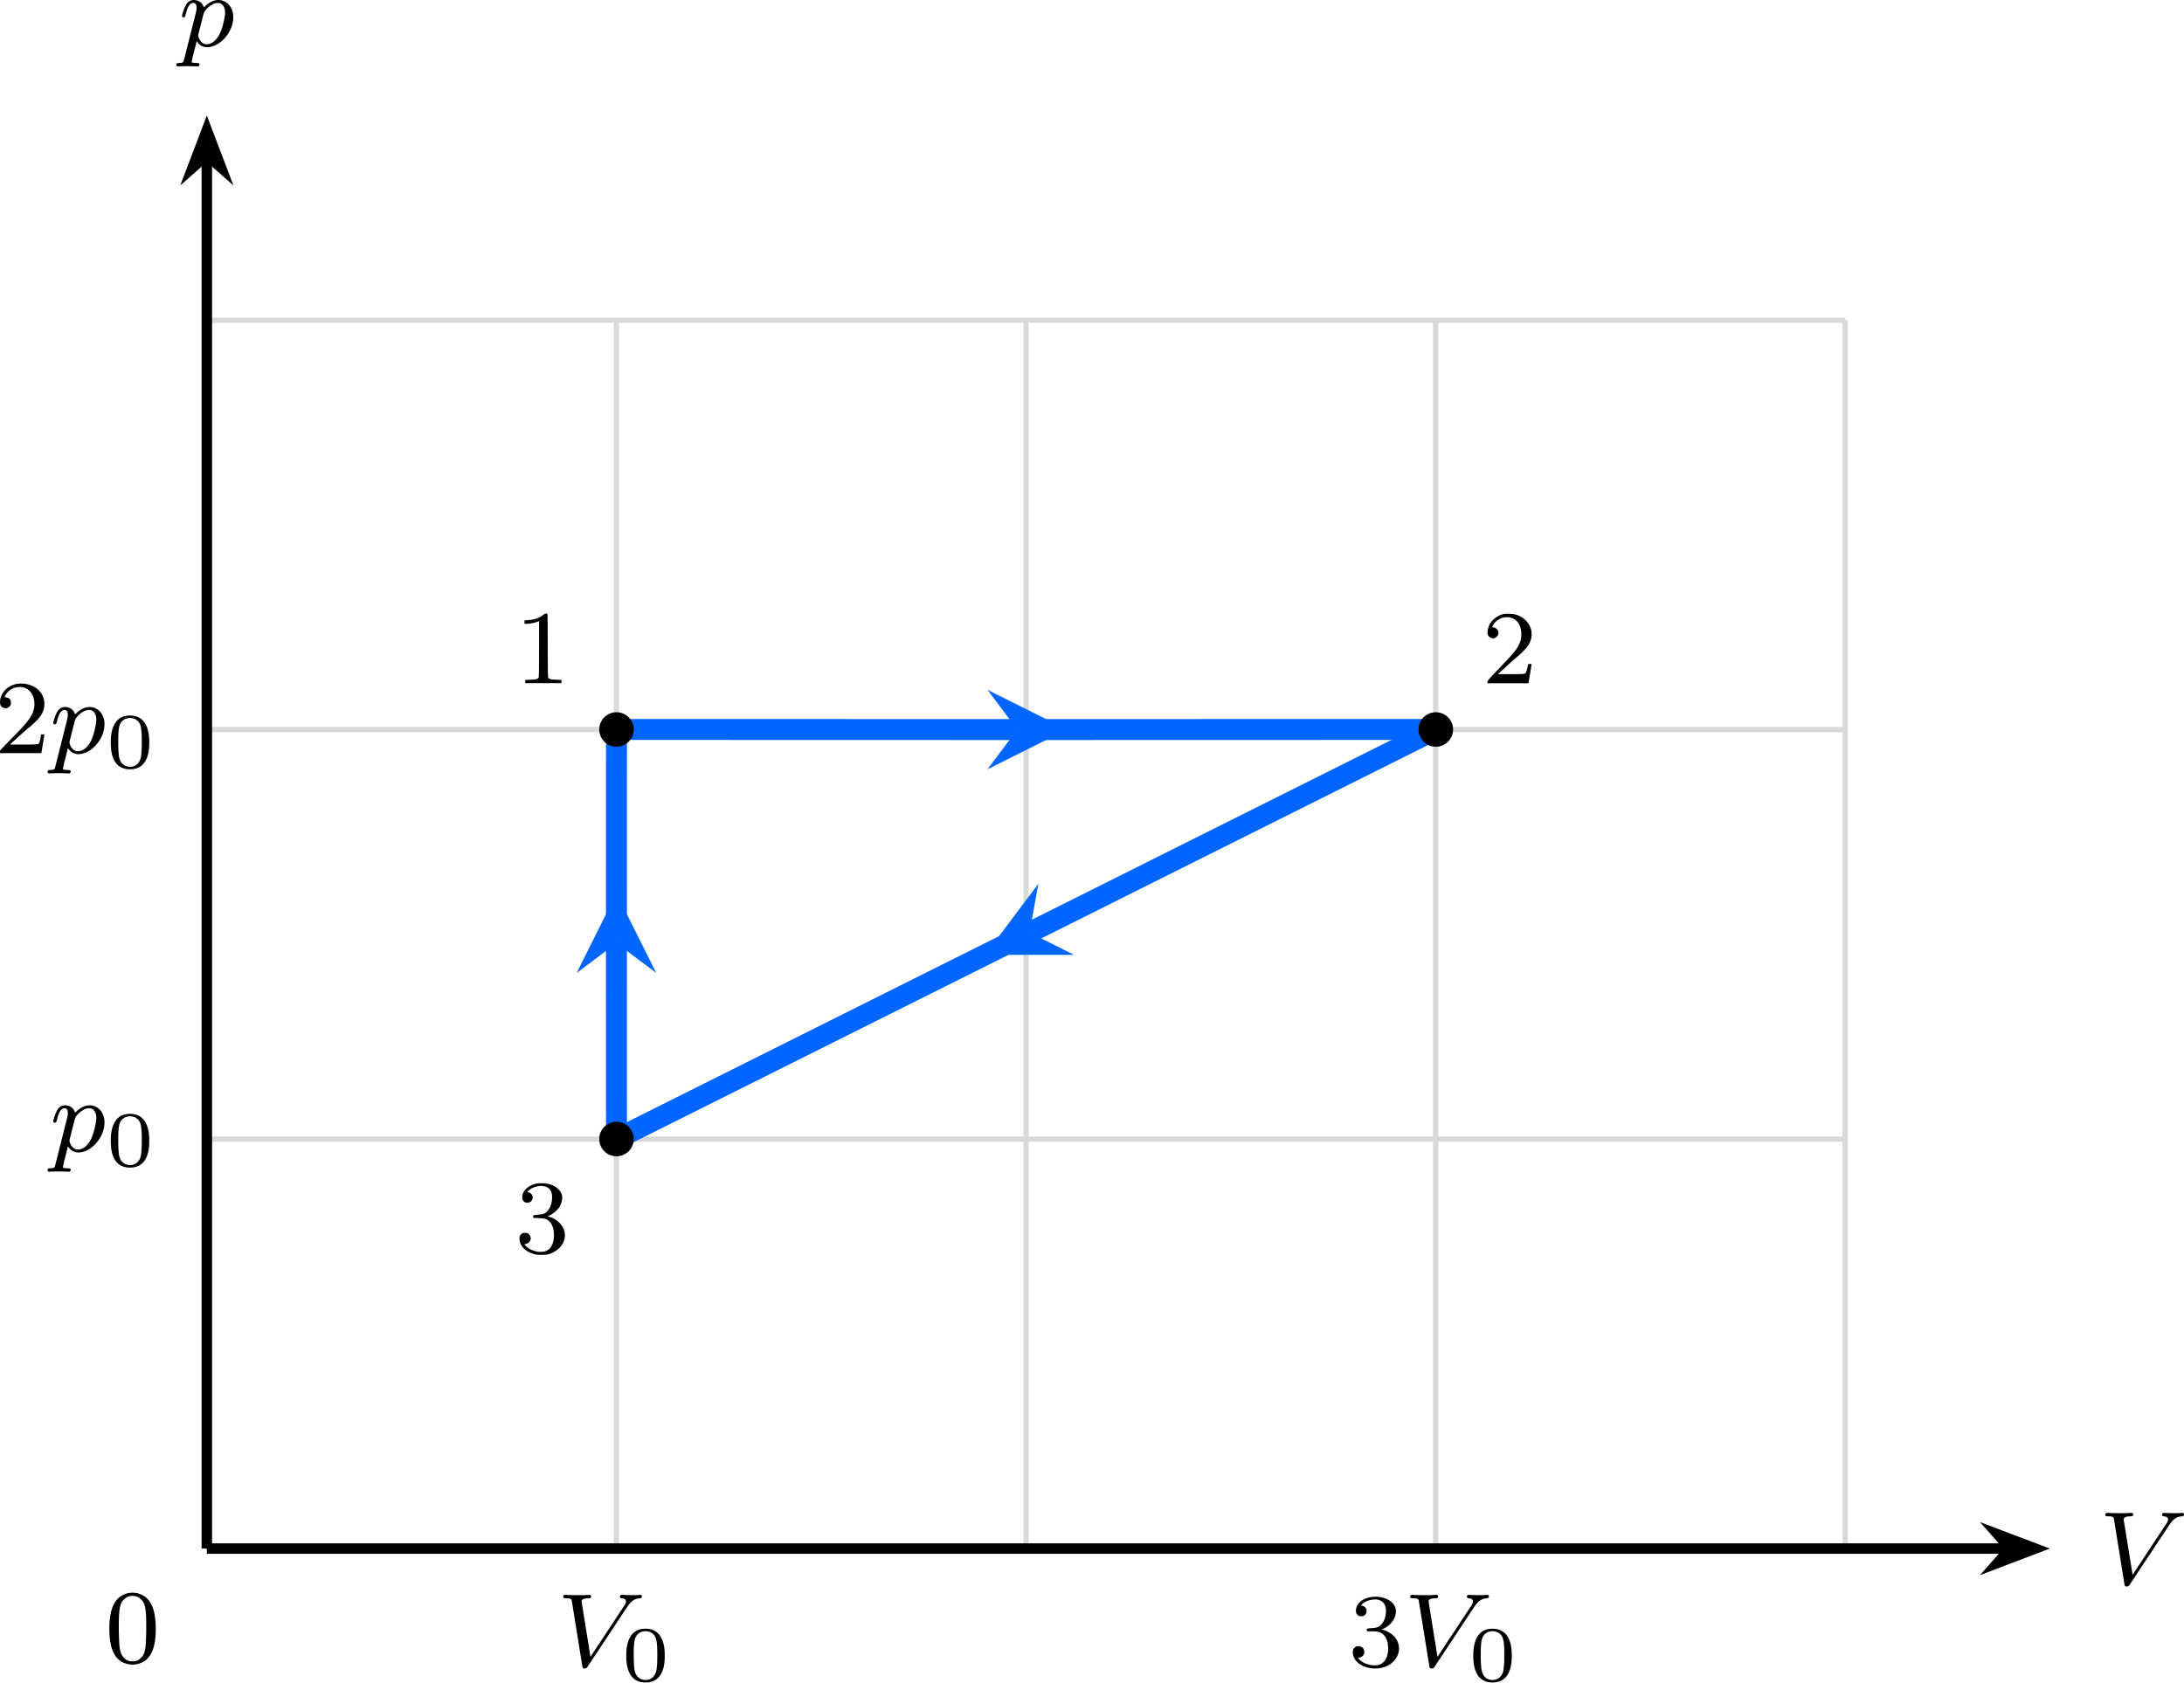
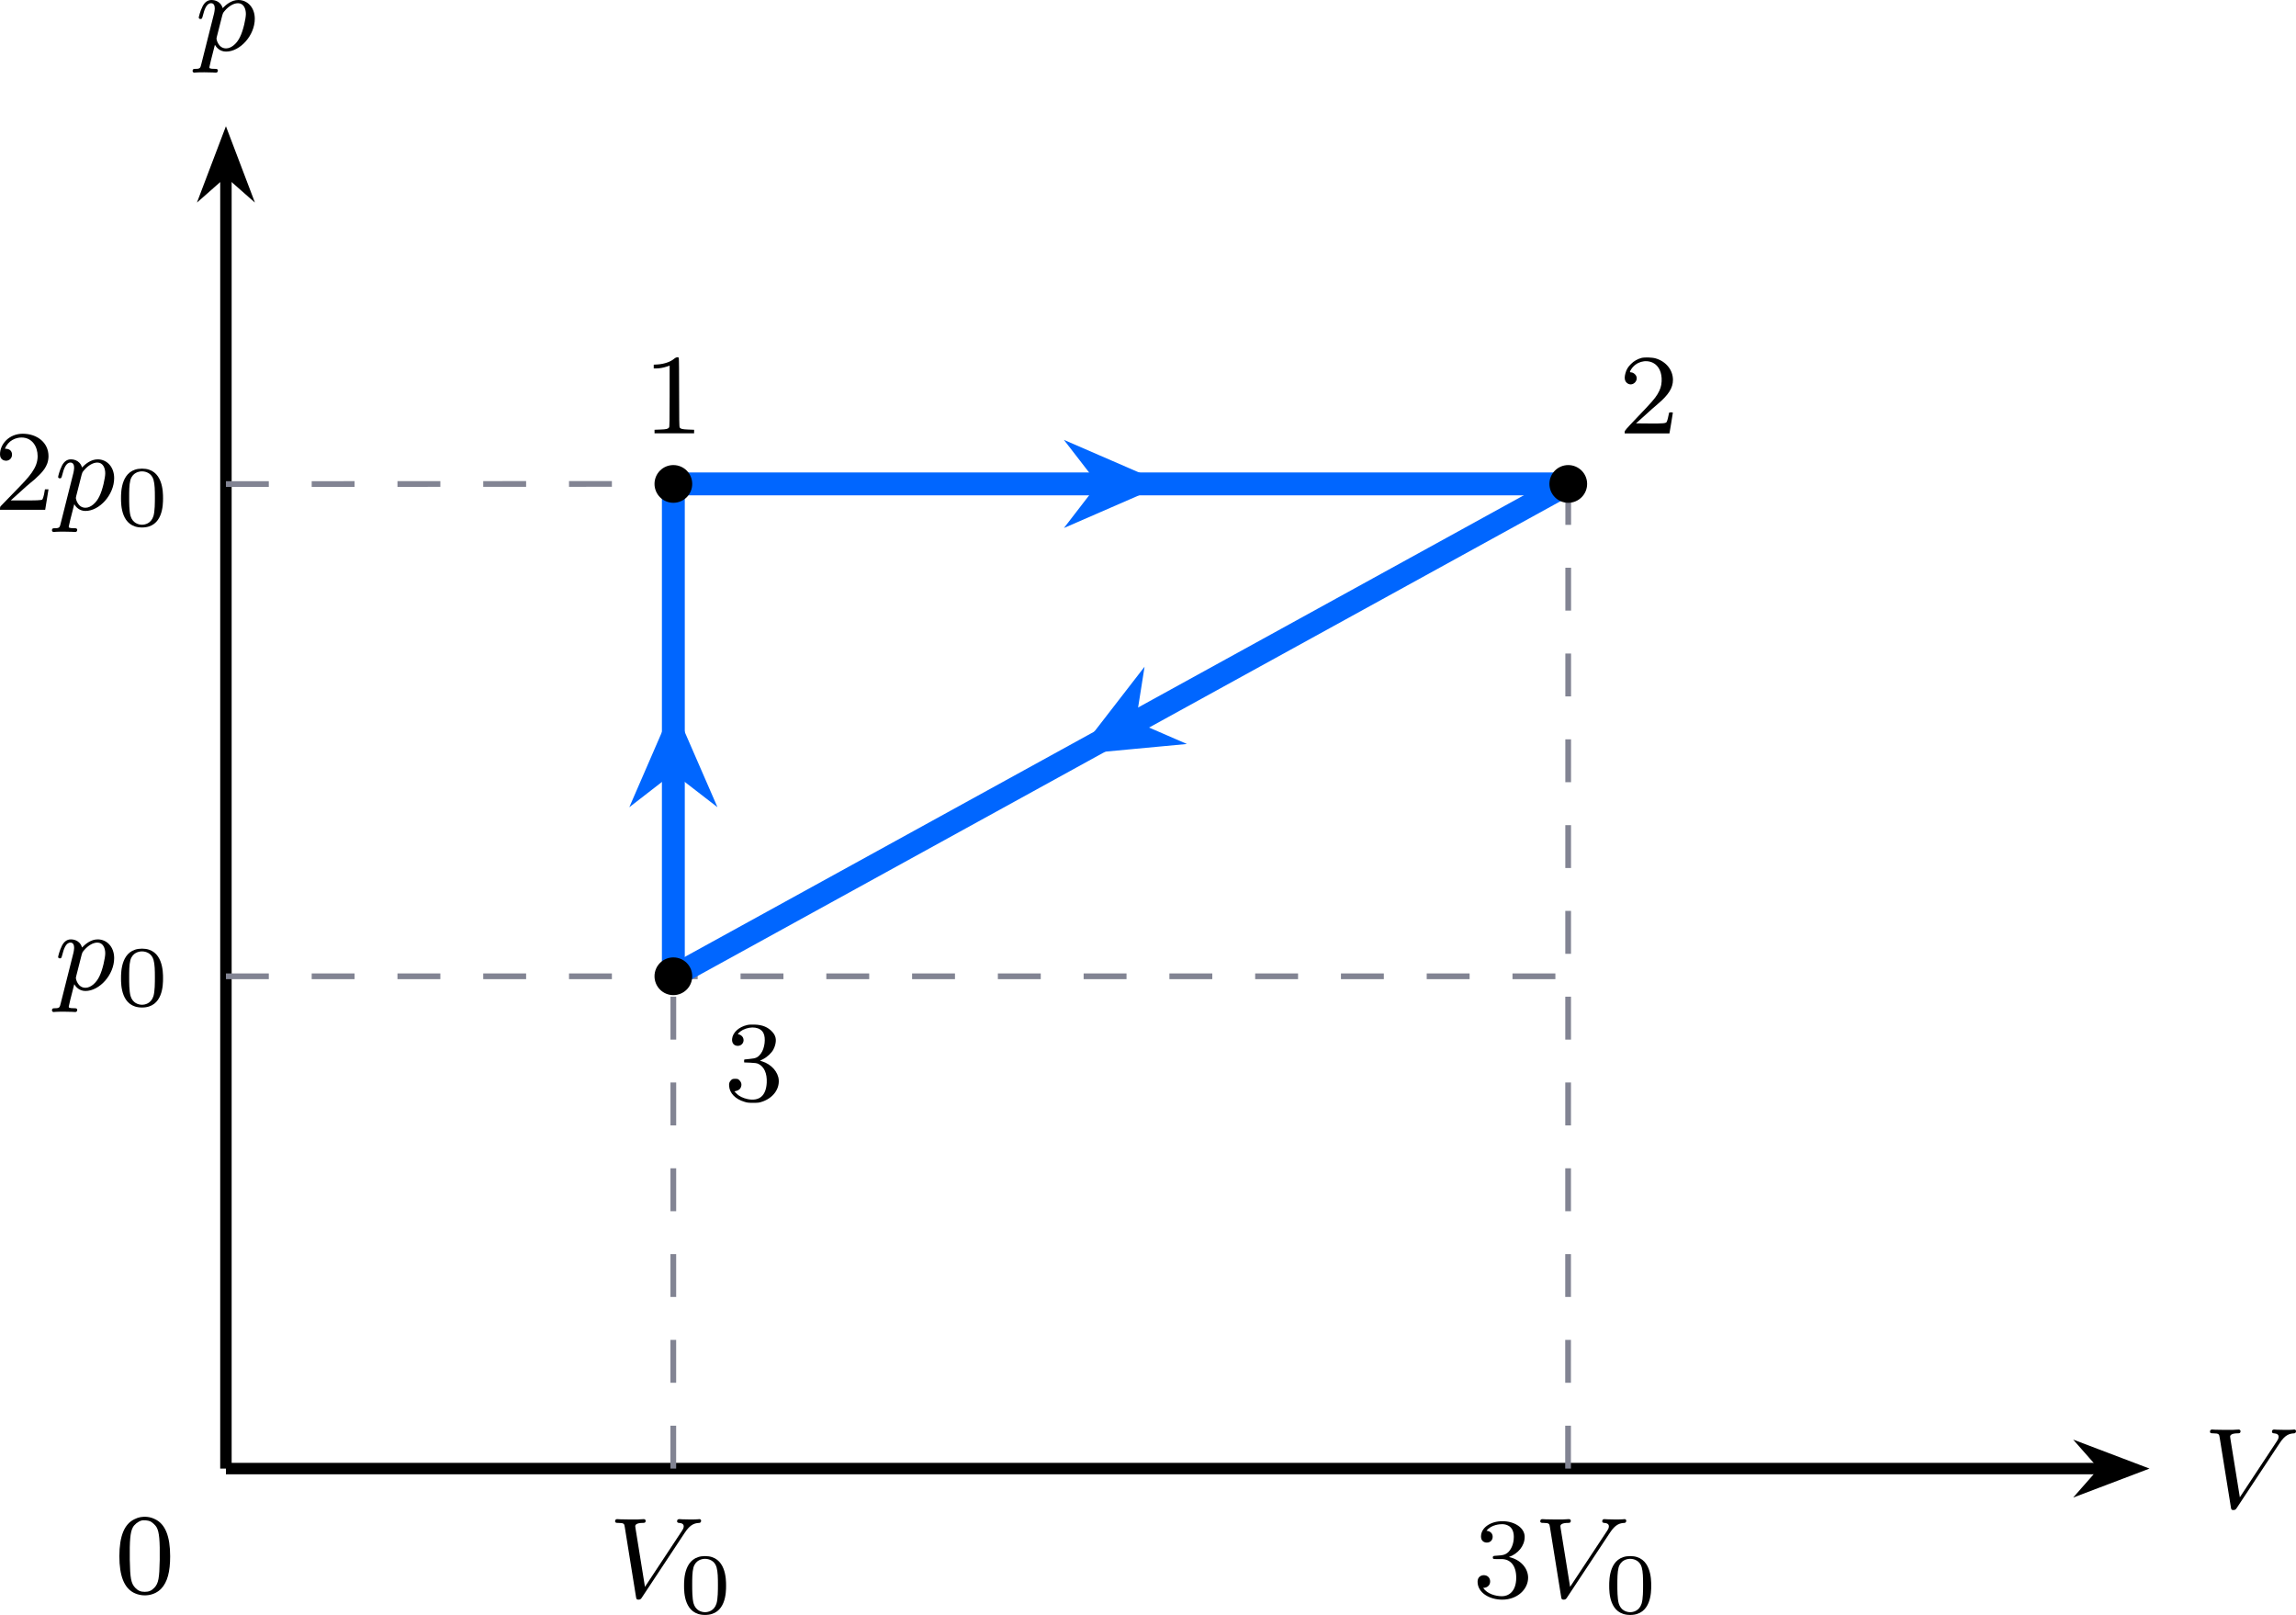
- <svg xmlns="http://www.w3.org/2000/svg" xmlns:xlink="http://www.w3.org/1999/xlink" version="1.1" width="216.138pt" height="166.551pt" viewBox="-66.266 -66.772 166.26 128.116">
+ <svg xmlns="http://www.w3.org/2000/svg" xmlns:xlink="http://www.w3.org/1999/xlink" version="1.1" width="208.031pt" height="146.283pt" viewBox="-66.266 -66.772 160.024 112.526">
  <defs>
    <path id="g2-50" d="M2.248-1.626C2.375-1.745 2.71-2.008 2.837-2.12C3.332-2.574 3.802-3.013 3.802-3.738C3.802-4.686 3.005-5.3 2.008-5.3C1.052-5.3 .422-4.575 .422-3.866C.422-3.475 .733-3.419 .845-3.419C1.012-3.419 1.259-3.539 1.259-3.842C1.259-4.256 .861-4.256 .765-4.256C.996-4.838 1.53-5.037 1.921-5.037C2.662-5.037 3.045-4.407 3.045-3.738C3.045-2.909 2.463-2.303 1.522-1.339L.518-.303C.422-.215 .422-.199 .422 0H3.571L3.802-1.427H3.555C3.531-1.267 3.467-.869 3.371-.717C3.324-.654 2.718-.654 2.59-.654H1.172L2.248-1.626Z" />
    <path id="g2-51" d="M2.016-2.662C2.646-2.662 3.045-2.2 3.045-1.363C3.045-.367 2.479-.072 2.056-.072C1.618-.072 1.02-.231 .741-.654C1.028-.654 1.227-.837 1.227-1.1C1.227-1.355 1.044-1.538 .789-1.538C.574-1.538 .351-1.403 .351-1.084C.351-.327 1.164 .167 2.072 .167C3.132 .167 3.873-.566 3.873-1.363C3.873-2.024 3.347-2.63 2.534-2.805C3.164-3.029 3.634-3.571 3.634-4.208S2.917-5.3 2.088-5.3C1.235-5.3 .59-4.838 .59-4.232C.59-3.937 .789-3.81 .996-3.81C1.243-3.81 1.403-3.985 1.403-4.216C1.403-4.511 1.148-4.623 .972-4.631C1.307-5.069 1.921-5.093 2.064-5.093C2.271-5.093 2.877-5.029 2.877-4.208C2.877-3.65 2.646-3.316 2.534-3.188C2.295-2.941 2.112-2.925 1.626-2.893C1.474-2.885 1.411-2.877 1.411-2.774C1.411-2.662 1.482-2.662 1.618-2.662H2.016Z" />
    <path id="g1-48" d="M3.288-1.907C3.288-2.343 3.288-3.975 1.823-3.975S.359-2.343 .359-1.907C.359-1.476 .359 .126 1.823 .126S3.288-1.476 3.288-1.907ZM1.823-.066C1.572-.066 1.166-.185 1.022-.681C.927-1.028 .927-1.614 .927-1.985C.927-2.385 .927-2.845 1.01-3.168C1.16-3.706 1.614-3.784 1.823-3.784C2.098-3.784 2.493-3.652 2.624-3.198C2.714-2.881 2.72-2.445 2.72-1.985C2.72-1.602 2.72-.998 2.618-.664C2.451-.143 2.02-.066 1.823-.066Z" />
    <path id="g3-48" d="M1.753-5.268C1.666-5.252 1.498-5.197 1.379-5.133C.669-4.798 .327-3.945 .327-2.55C.327-1.196 .654-.367 1.315-.016C1.969 .319 2.782 .199 3.252-.303C3.674-.757 3.866-1.467 3.866-2.55C3.866-3.945 3.523-4.798 2.813-5.133C2.479-5.3 2.128-5.34 1.753-5.268ZM2.487-4.981C2.654-4.894 2.861-4.694 2.933-4.551C3.108-4.224 3.156-3.626 3.14-2.319C3.116-1.012 3.053-.669 2.766-.359C2.566-.151 2.383-.072 2.096-.072S1.626-.151 1.427-.359C1.14-.669 1.076-1.012 1.052-2.319C1.036-3.626 1.084-4.224 1.259-4.551C1.355-4.75 1.618-4.965 1.857-5.037C1.993-5.085 2.343-5.053 2.487-4.981Z" />
    <path id="g3-49" d="M2.192-5.22C1.929-4.989 1.482-4.838 1.02-4.806L.749-4.79V-4.655V-4.527H.901C1.124-4.527 1.419-4.575 1.65-4.655L1.857-4.726V-2.59C1.857-.964 1.849-.446 1.817-.414C1.737-.311 1.634-.287 1.219-.271L.805-.255V-.135V-.008H2.184H3.563V-.135V-.255L3.148-.271C2.742-.287 2.63-.311 2.558-.414C2.527-.446 2.519-1.02 2.519-2.837C2.519-4.144 2.511-5.236 2.495-5.26C2.471-5.34 2.303-5.316 2.192-5.22Z" />
    <path id="g3-50" d="M1.586-5.26C1.315-5.189 1.044-5.037 .853-4.838C.646-4.639 .526-4.439 .462-4.176C.367-3.826 .422-3.602 .63-3.475C.98-3.26 1.411-3.69 1.196-4.041C1.124-4.16 .972-4.256 .861-4.256S.757-4.296 .869-4.471C1.196-4.981 1.857-5.181 2.391-4.918C2.798-4.71 3.021-4.24 2.989-3.626C2.973-3.3 2.893-3.053 2.702-2.734C2.519-2.431 2.271-2.144 1.299-1.132C.486-.279 .414-.199 .414-.104V0H1.977H3.531L3.547-.08C3.555-.128 3.602-.414 3.658-.733C3.706-1.044 3.754-1.339 3.762-1.387C3.778-1.467 3.778-1.467 3.642-1.467C3.515-1.467 3.507-1.467 3.491-1.355C3.459-1.164 3.387-.893 3.347-.813C3.292-.701 3.14-.685 2.096-.693L1.203-.701L1.809-1.243C2.136-1.546 2.55-1.913 2.726-2.056C3.475-2.694 3.778-3.172 3.778-3.73C3.778-4.415 3.3-5.013 2.574-5.228C2.335-5.3 1.793-5.316 1.586-5.26Z" />
    <path id="g3-51" d="M1.618-5.26C1.036-5.125 .614-4.734 .574-4.288C.55-4.001 .709-3.81 .972-3.81C1.283-3.81 1.474-4.129 1.323-4.407C1.267-4.511 1.108-4.615 1.004-4.615C.909-4.615 1.14-4.83 1.331-4.926C1.921-5.212 2.55-5.117 2.758-4.702C2.941-4.352 2.845-3.618 2.582-3.276C2.375-3.005 2.256-2.941 1.817-2.901C1.634-2.885 1.467-2.869 1.443-2.861S1.403-2.813 1.411-2.75L1.419-2.654L1.841-2.638C2.184-2.622 2.287-2.606 2.399-2.558C2.805-2.367 3.021-1.897 2.989-1.243C2.941-.335 2.479 .056 1.674-.096C1.339-.167 1.068-.295 .885-.486L.733-.638L.861-.669C1.044-.725 1.132-.797 1.18-.909C1.267-1.108 1.227-1.283 1.06-1.435C.996-1.498 .956-1.514 .789-1.514C.63-1.514 .59-1.498 .518-1.435C.383-1.307 .351-1.203 .367-1.004C.406-.51 .805-.096 1.435 .088C1.626 .151 1.722 .159 2.048 .159C2.407 .159 2.463 .151 2.694 .072C3.427-.183 3.873-.789 3.826-1.435C3.786-1.993 3.308-2.527 2.678-2.726L2.519-2.774L2.75-2.893C3.021-3.029 3.332-3.324 3.451-3.555C3.499-3.634 3.555-3.786 3.579-3.881C3.674-4.256 3.618-4.519 3.379-4.782C3.076-5.117 2.686-5.276 2.144-5.292C1.921-5.3 1.745-5.292 1.618-5.26Z" />
    <path id="g0-86" d="M5.34-4.495C5.738-5.101 6.041-5.165 6.36-5.181C6.448-5.189 6.48-5.268 6.48-5.332C6.48-5.356 6.464-5.444 6.368-5.444S6.304-5.42 5.723-5.42C5.212-5.42 4.997-5.444 4.965-5.444C4.926-5.444 4.806-5.444 4.806-5.292C4.806-5.189 4.91-5.181 4.949-5.181C5.165-5.165 5.268-5.085 5.268-4.941C5.268-4.814 5.197-4.71 5.157-4.647L2.566-.725L1.905-4.822C1.897-4.894 1.889-4.933 1.889-4.957C1.889-5.061 2.008-5.181 2.415-5.181C2.511-5.181 2.614-5.181 2.614-5.332C2.614-5.364 2.59-5.444 2.487-5.444C2.415-5.444 2.096-5.428 2.032-5.42H1.53C.813-5.42 .709-5.444 .638-5.444C.606-5.444 .486-5.444 .486-5.292C.486-5.181 .59-5.181 .709-5.181C1.116-5.181 1.124-5.109 1.156-4.91L1.937-.056C1.961 .104 1.969 .167 2.12 .167C2.256 .167 2.303 .096 2.359 .008L5.34-4.495Z" />
    <path id="g0-112" d="M.414 .964C.351 1.219 .335 1.283 .016 1.283C-.096 1.283-.191 1.283-.191 1.435C-.191 1.506-.12 1.546-.08 1.546C0 1.546 .032 1.522 .622 1.522C1.196 1.522 1.363 1.546 1.419 1.546C1.451 1.546 1.57 1.546 1.57 1.395C1.57 1.283 1.459 1.283 1.363 1.283C.98 1.283 .98 1.235 .98 1.164C.98 1.108 1.124 .542 1.363-.391C1.467-.207 1.714 .08 2.144 .08C3.124 .08 4.144-1.052 4.144-2.208C4.144-2.997 3.634-3.515 2.997-3.515C2.519-3.515 2.136-3.188 1.905-2.949C1.737-3.515 1.203-3.515 1.124-3.515C.837-3.515 .638-3.332 .51-3.084C.327-2.726 .239-2.319 .239-2.295C.239-2.224 .295-2.192 .359-2.192C.462-2.192 .47-2.224 .526-2.431C.63-2.837 .773-3.292 1.1-3.292C1.299-3.292 1.355-3.108 1.355-2.917C1.355-2.837 1.323-2.646 1.307-2.582L.414 .964ZM1.881-2.455C1.921-2.59 1.921-2.606 2.04-2.75C2.343-3.108 2.686-3.292 2.973-3.292C3.371-3.292 3.523-2.901 3.523-2.542C3.523-2.248 3.347-1.395 3.108-.925C2.901-.494 2.519-.143 2.144-.143C1.602-.143 1.474-.765 1.474-.821C1.474-.837 1.49-.925 1.498-.948L1.881-2.455Z" />
  </defs>
  <g id="page1">
-     <path d="M-50.52 51.145H74.207M-50.52 19.965H74.207M-50.52-11.219H74.207M-50.52-42.387H74.207M-50.52 51.145V-42.398M-19.34 51.145V-42.398M11.844 51.145V-42.398M43.023 51.145V-42.398M74.195 51.145V-42.398" stroke="#d9d9d9" fill="none" stroke-width=".399" stroke-miterlimit="10" />
-     <path d="M-50.52 51.145H86.574" stroke="#000" fill="none" stroke-width=".797" stroke-miterlimit="10" />
-     <path d="M88.66 51.145L85.824 50.07L86.773 51.145L85.824 52.223Z" />
-     <path d="M88.66 51.145L85.824 50.07L86.773 51.145L85.824 52.223Z" stroke="#000" fill="none" stroke-width=".797" stroke-miterlimit="10" />
-     <g transform="matrix(1 0 0 1 144.0357 2.7231)">
-       <use x="-50.521" y="51.146" xlink:href="#g0-86" />
+     <path d="M-50.52 35.555H80.336" stroke="#000" fill="none" stroke-width=".797" stroke-miterlimit="10" />
+     <path d="M82.426 35.555L79.586 34.477L80.535 35.555L79.586 36.633Z" />
+     <path d="M82.426 35.555L79.586 34.477L80.535 35.555L79.586 36.633Z" stroke="#000" fill="none" stroke-width=".797" stroke-miterlimit="10" />
+     <g transform="matrix(1 0 0 1 137.7995 2.7231)">
+       <use x="-50.521" y="35.556" xlink:href="#g0-86" />
    </g>
-     <path d="M-50.52 51.145V-54.766" stroke="#000" fill="none" stroke-width=".797" stroke-miterlimit="10" />
+     <path d="M-50.52 35.555V-54.766" stroke="#000" fill="none" stroke-width=".797" stroke-miterlimit="10" />
    <path d="M-50.52-56.855L-51.598-54.016L-50.52-54.965L-49.441-54.016Z" />
    <path d="M-50.52-56.855L-51.598-54.016L-50.52-54.965L-49.441-54.016Z" stroke="#000" fill="none" stroke-width=".797" stroke-miterlimit="10" />
-     <g transform="matrix(1 0 0 1 -2.1314 -114.4038)">
-       <use x="-50.521" y="51.146" xlink:href="#g0-112" />
+     <g transform="matrix(1 0 0 1 -2.1314 -98.813)">
+       <use x="-50.521" y="35.556" xlink:href="#g0-112" />
    </g>
-     <path d="M-19.336-11.227L11.176-11.219" stroke="#06f" fill="none" stroke-width="1.594" stroke-miterlimit="10" />
-     <path d="M14.961-11.219L8.906-14.246L11.176-11.219L8.902-8.191" fill="#06f" />
-     <path d="M11.844-11.219L43.035-11.227" stroke="#06f" fill="none" stroke-width="1.594" stroke-miterlimit="10" />
-     <path d="M43.035-11.227L12.109 4.238" stroke="#06f" fill="none" stroke-width="1.594" stroke-miterlimit="10" />
-     <path d="M8.723 5.934L15.496 5.934L12.109 4.238L12.785 .516" fill="#06f" />
-     <path d="M11.844 4.375L-19.336 19.961" stroke="#06f" fill="none" stroke-width="1.594" stroke-miterlimit="10" />
-     <path d="M-19.336 19.961L-19.34 5.043" stroke="#06f" fill="none" stroke-width="1.594" stroke-miterlimit="10" />
-     <path d="M-19.34 1.254L-22.367 7.312L-19.34 5.043L-16.309 7.312" fill="#06f" />
-     <path d="M-19.34 4.375L-19.336-11.227" stroke="#06f" fill="none" stroke-width="1.594" stroke-miterlimit="10" />
-     <path d="M-18.02-11.227C-18.02-11.953-18.609-12.539-19.336-12.539C-20.062-12.539-20.648-11.953-20.648-11.227C-20.648-10.5-20.062-9.91-19.336-9.91C-18.609-9.91-18.02-10.5-18.02-11.227Z" />
-     <g transform="matrix(1 0 0 1 23.4337 -65.8908)">
-       <use x="-50.521" y="51.146" xlink:href="#g3-49" />
+     <path d="M-50.52 1.254H43.023" stroke="#828493" fill="none" stroke-width=".399" stroke-miterlimit="10" stroke-dasharray="2.989 2.989" />
+     <path d="M-50.52-33.043L-19.336-33.055" stroke="#828493" fill="none" stroke-width=".399" stroke-miterlimit="10" stroke-dasharray="2.989 2.989" />
+     <path d="M-19.34 35.555L-19.336 1.25" stroke="#828493" fill="none" stroke-width=".399" stroke-miterlimit="10" stroke-dasharray="2.989 2.989" />
+     <path d="M43.023 35.555L43.035-33.055" stroke="#828493" fill="none" stroke-width=".399" stroke-miterlimit="10" stroke-dasharray="2.989 2.989" />
+     <path d="M-19.336-33.055H43.035" stroke="#06f" fill="none" stroke-width="1.594" stroke-miterlimit="10" />
+     <path d="M13.477-33.055L9.75-34.672L11-33.055L9.75-31.434Z" fill="#06f" />
+     <path d="M13.477-33.055L9.75-34.672L11-33.055L9.75-31.434Z" stroke="#06f" fill="none" stroke-width="1.177" stroke-miterlimit="10" />
+     <path d="M43.035-33.055L-19.336 1.25" stroke="#06f" fill="none" stroke-width="1.594" stroke-miterlimit="10" />
+     <path d="M10.078-14.926L14.125-15.305L12.246-16.121L12.566-18.141Z" fill="#06f" />
+     <path d="M10.078-14.926L14.125-15.305L12.246-16.121L12.566-18.141Z" stroke="#06f" fill="none" stroke-width="1.177" stroke-miterlimit="10" />
+     <path d="M-19.336 1.25V-33.055" stroke="#06f" fill="none" stroke-width="1.594" stroke-miterlimit="10" />
+     <path d="M-19.336-16.121L-20.953-12.395L-19.336-13.648L-17.715-12.395Z" fill="#06f" />
+     <path d="M-19.336-16.121L-20.953-12.395L-19.336-13.648L-17.715-12.395Z" stroke="#06f" fill="none" stroke-width="1.177" stroke-miterlimit="10" />
+     <path d="M-18.02-33.055C-18.02-33.781-18.609-34.367-19.336-34.367C-20.062-34.367-20.648-33.781-20.648-33.055C-20.648-32.328-20.062-31.738-19.336-31.738C-18.609-31.738-18.02-32.328-18.02-33.055Z" />
+     <g transform="matrix(1 0 0 1 29.0693 -72.1279)">
+       <use x="-50.521" y="35.556" xlink:href="#g3-49" />
    </g>
-     <path d="M44.352-11.227C44.352-11.953 43.762-12.539 43.035-12.539C42.312-12.539 41.723-11.953 41.723-11.227C41.723-10.5 42.312-9.91 43.035-9.91C43.762-9.91 44.352-10.5 44.352-11.227Z" />
-     <g transform="matrix(1 0 0 1 97.0768 -65.8908)">
-       <use x="-50.521" y="51.146" xlink:href="#g3-50" />
+     <path d="M44.352-33.055C44.352-33.781 43.762-34.367 43.035-34.367C42.312-34.367 41.723-33.781 41.723-33.055C41.723-32.328 42.312-31.738 43.035-31.738C43.762-31.738 44.352-32.328 44.352-33.055Z" />
+     <g transform="matrix(1 0 0 1 97.0768 -72.1279)">
+       <use x="-50.521" y="35.556" xlink:href="#g3-50" />
    </g>
-     <path d="M-18.02 19.961C-18.02 19.234-18.609 18.645-19.336 18.645C-20.062 18.645-20.648 19.234-20.648 19.961C-20.648 20.688-20.062 21.273-19.336 21.273C-18.609 21.273-18.02 20.688-18.02 19.961Z" />
-     <g transform="matrix(1 0 0 1 23.4337 -22.5263)">
-       <use x="-50.521" y="51.146" xlink:href="#g3-51" />
+     <path d="M-18.02 1.25C-18.02 .523-18.609-.062-19.336-.062C-20.062-.062-20.648 .523-20.648 1.25S-20.062 2.566-19.336 2.566C-18.609 2.566-18.02 1.977-18.02 1.25Z" />
+     <g transform="matrix(1 0 0 1 34.7049 -25.64505)">
+       <use x="-50.521" y="35.556" xlink:href="#g3-51" />
    </g>
-     <g transform="matrix(1 0 0 1 -11.9329 -30.2407)">
-       <use x="-50.521" y="51.146" xlink:href="#g0-112" />
-       <use x="-46.258" y="52.253" xlink:href="#g1-48" />
+     <g transform="matrix(1 0 0 1 -11.9329 -33.35907)">
+       <use x="-50.521" y="35.556" xlink:href="#g0-112" />
+       <use x="-46.258" y="36.662" xlink:href="#g1-48" />
    </g>
-     <g transform="matrix(1 0 0 1 -16.1672 -60.57)">
-       <use x="-50.521" y="51.146" xlink:href="#g2-50" />
-       <use x="-46.287" y="51.146" xlink:href="#g0-112" />
-       <use x="-42.024" y="52.253" xlink:href="#g1-48" />
+     <g transform="matrix(1 0 0 1 -16.1672 -66.8062)">
+       <use x="-50.521" y="35.556" xlink:href="#g2-50" />
+       <use x="-46.287" y="35.556" xlink:href="#g0-112" />
+       <use x="-42.024" y="36.662" xlink:href="#g1-48" />
    </g>
    <g transform="matrix(1 0 0 1 26.6403 8.9653)">
-       <use x="-50.521" y="51.146" xlink:href="#g0-86" />
-       <use x="-45.589" y="52.253" xlink:href="#g1-48" />
+       <use x="-50.521" y="35.556" xlink:href="#g0-86" />
+       <use x="-45.589" y="36.662" xlink:href="#g1-48" />
    </g>
    <g transform="matrix(1 0 0 1 86.8865 8.9653)">
-       <use x="-50.521" y="51.146" xlink:href="#g2-51" />
-       <use x="-46.287" y="51.146" xlink:href="#g0-86" />
-       <use x="-41.355" y="52.253" xlink:href="#g1-48" />
+       <use x="-50.521" y="35.556" xlink:href="#g2-51" />
+       <use x="-46.287" y="35.556" xlink:href="#g0-86" />
+       <use x="-41.355" y="36.662" xlink:href="#g1-48" />
    </g>
    <g transform="matrix(1 0 0 1 -7.7521 8.6596)">
-       <use x="-50.521" y="51.146" xlink:href="#g3-48" />
+       <use x="-50.521" y="35.556" xlink:href="#g3-48" />
    </g>
  </g>
</svg>
